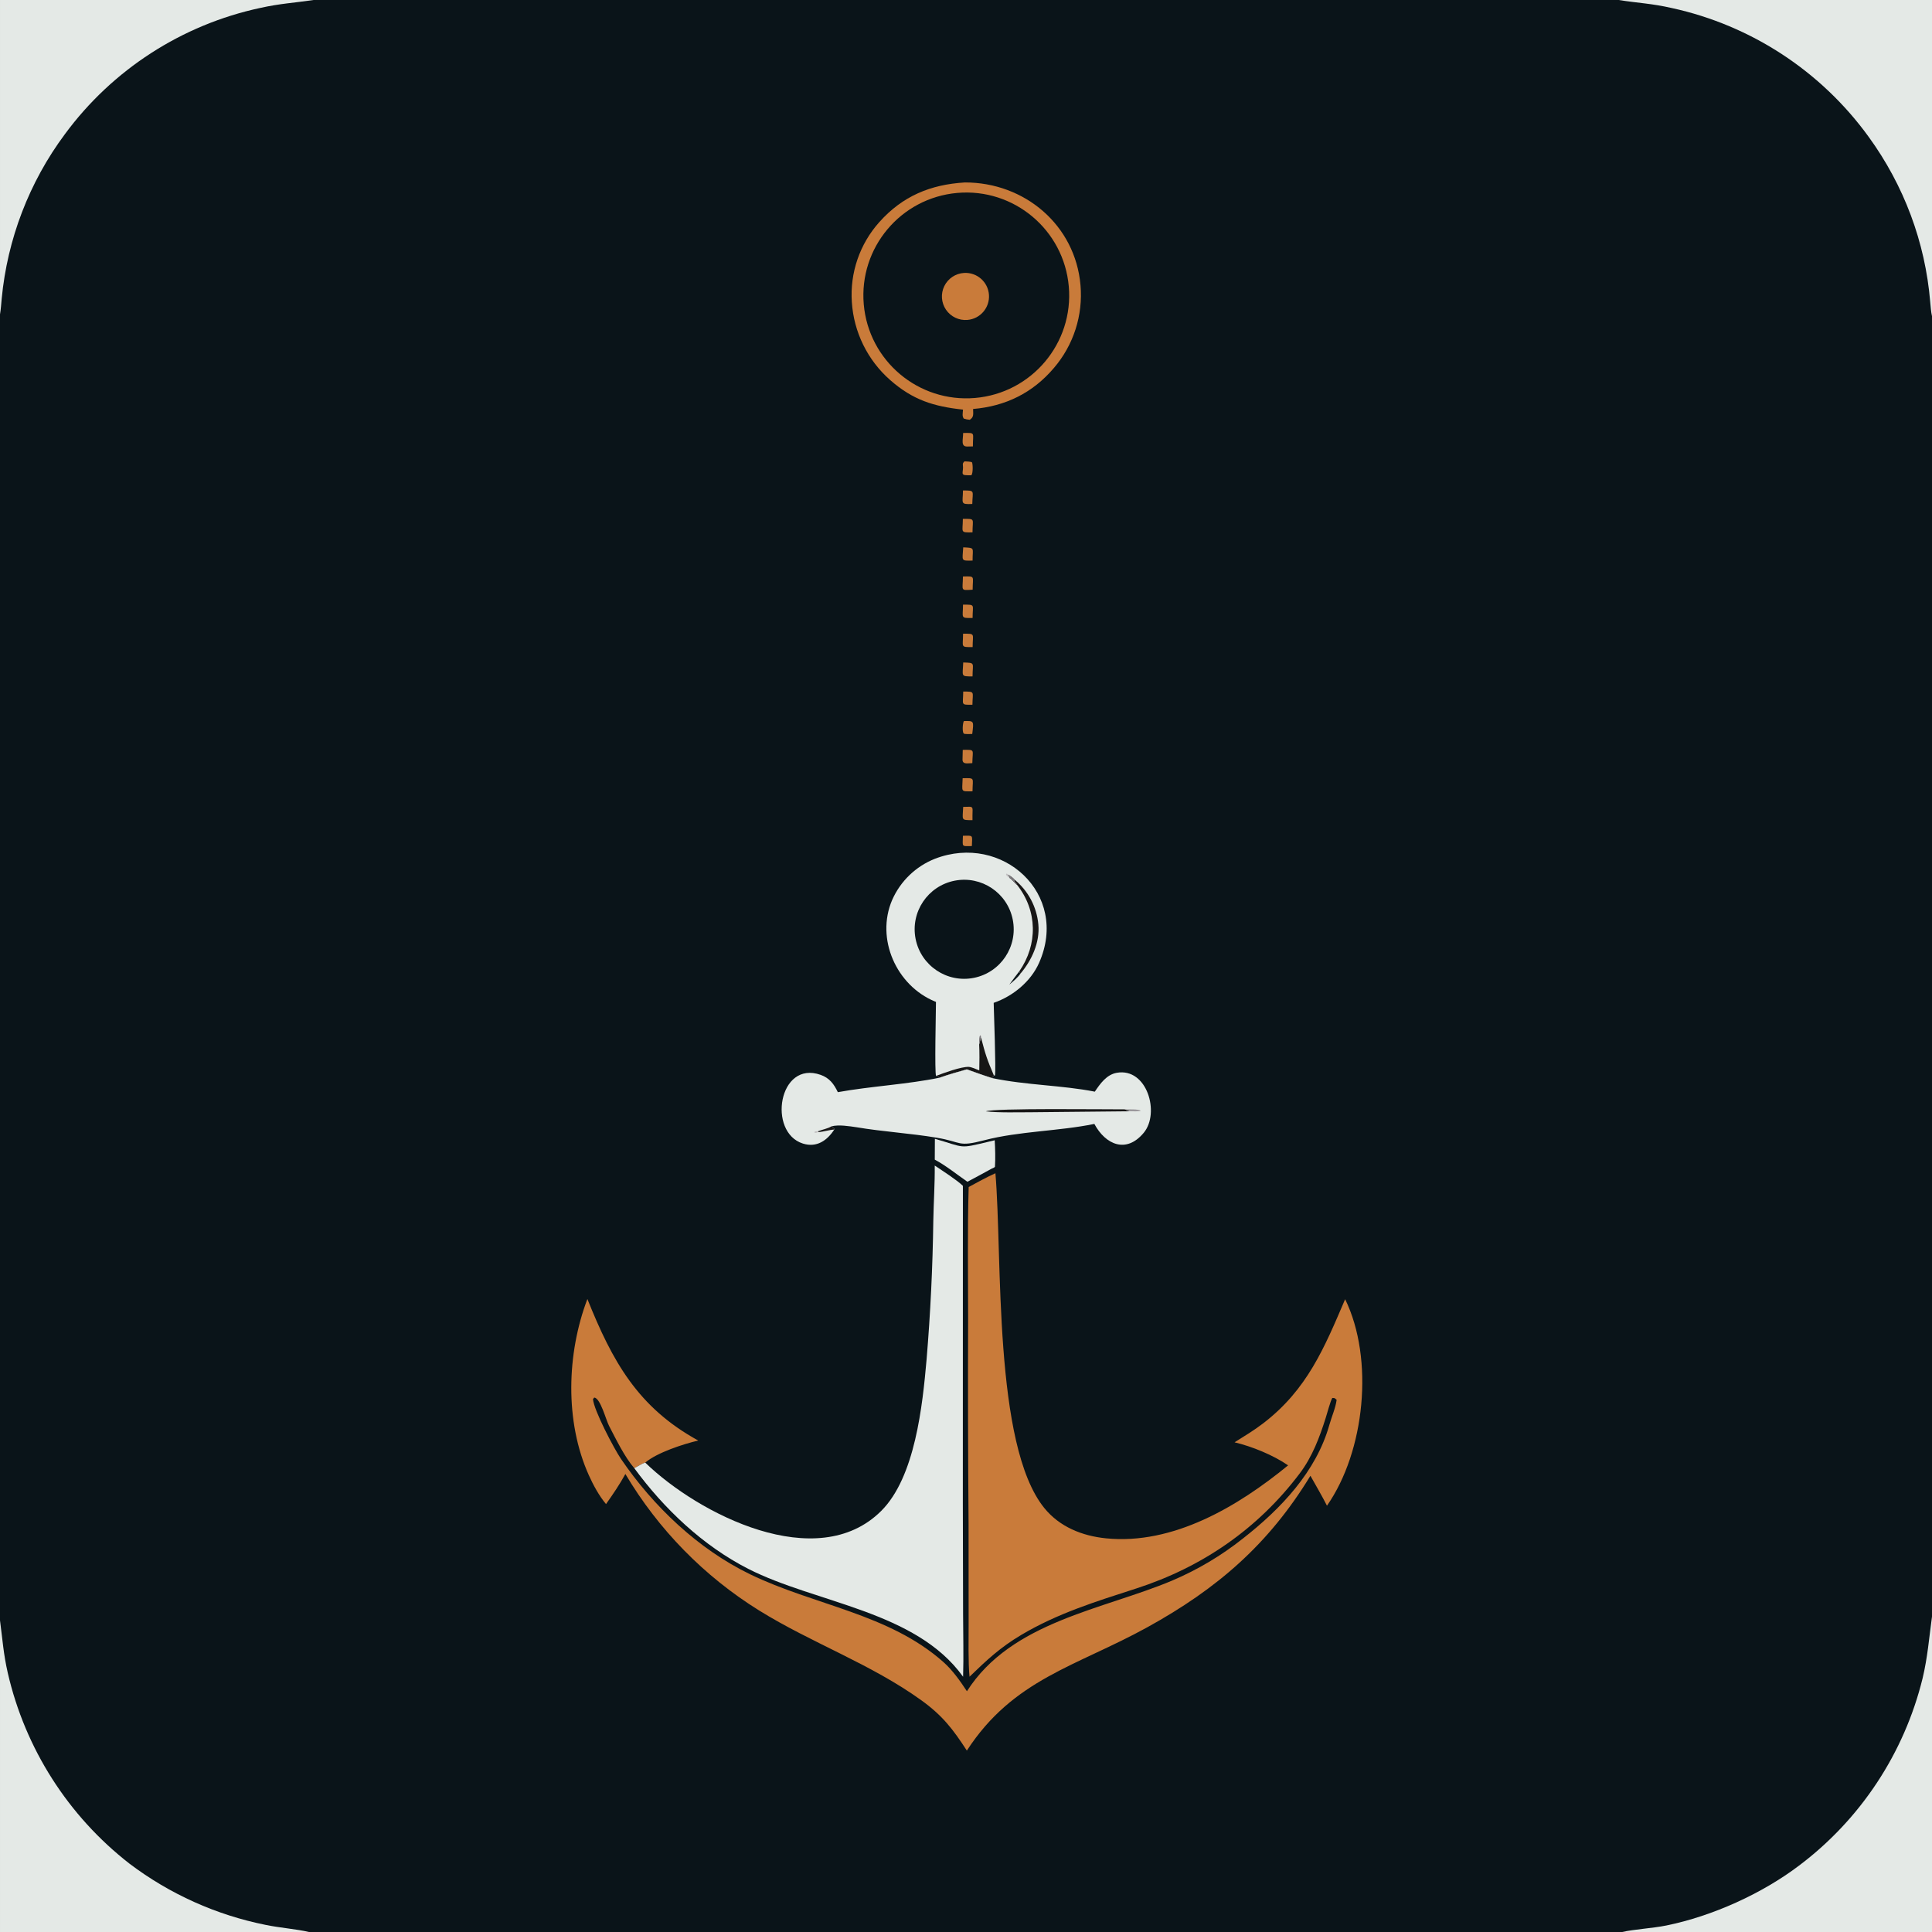
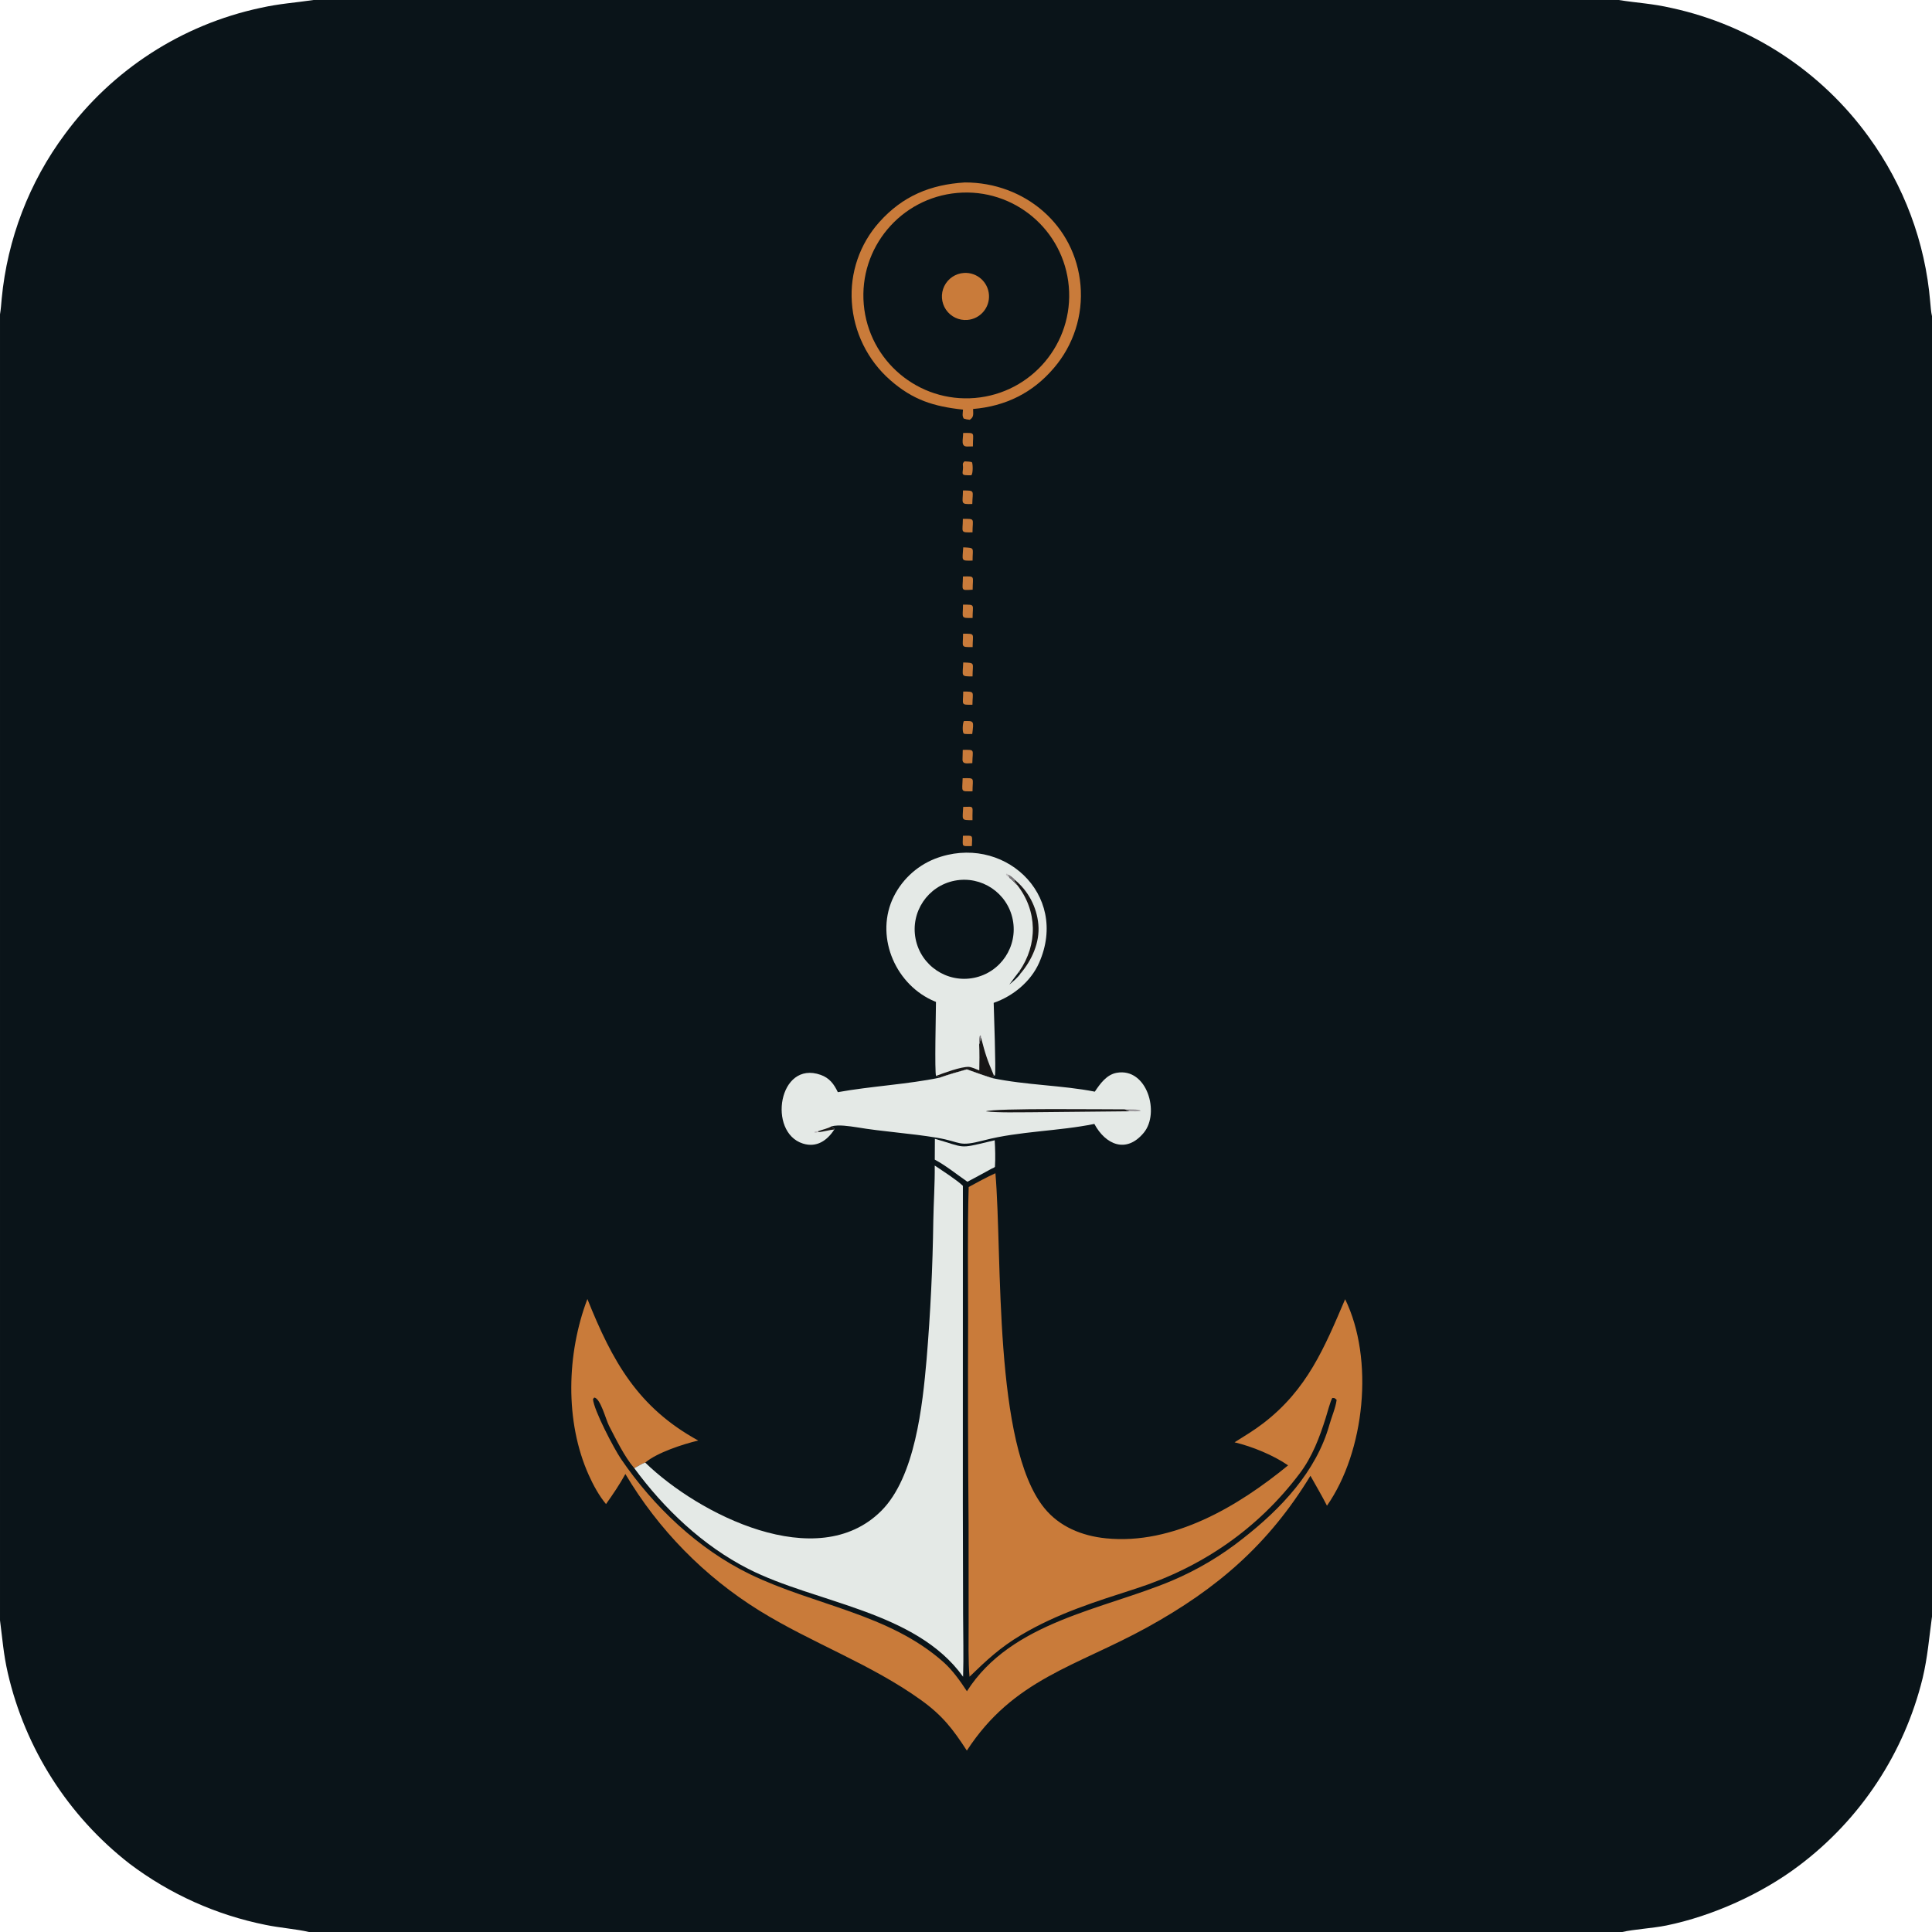
<svg xmlns="http://www.w3.org/2000/svg" width="485" height="485" viewBox="0 0 485 485">
-   <path fill="#0A1419" transform="matrix(0.473633 0 0 0.473633 0.000488281 6.10352e-05)" d="M0 0L166.196 0L857.942 0L1024 0L1024 167.584L1024 856.824L1024 1024L859.821 1024L163.75 1024L0 1024L0 858.827L0 166.618L0 0Z" />
-   <path fill="#E4E9E6" transform="matrix(0.473633 0 0 0.473633 0.000488281 6.10352e-05)" d="M859.821 1024C865.835 1022.57 875.9 1022.04 883.246 1020.54C907.57 1015.57 933.784 1003.76 953.542 988.797C986.174 964.233 1009.31 929.143 1019.03 889.472C1021.68 878.382 1022.46 868.064 1024 856.824L1024 1024L859.821 1024Z" />
-   <path fill="#E4E9E6" transform="matrix(0.473633 0 0 0.473633 0.000488281 6.10352e-05)" d="M857.942 0L1024 0L1024 167.584C1023.52 165.589 1023.22 162.067 1023.04 159.912C1020.41 128.437 1009.17 98.305 990.427 72.523C965.239 37.738 928.125 13.444 886.167 4.276C875.341 1.798 868.307 1.65 857.942 0Z" />
-   <path fill="#E4E9E6" transform="matrix(0.473633 0 0 0.473633 0.000488281 6.10352e-05)" d="M0 858.827C1.332 868.916 1.825 876.657 4.128 886.711C13.367 926.826 36.157 962.528 68.654 987.796C89.963 1003.9 114.63 1014.99 140.819 1020.24C148.112 1021.76 157.408 1022.48 163.75 1024L0 1024L0 858.827Z" />
-   <path fill="#E4E9E6" transform="matrix(0.473633 0 0 0.473633 0.000488281 6.10352e-05)" d="M0 0L166.196 0C156.023 1.504 148.286 1.891 137.97 4.2C96.425 13.099 59.577 36.904 34.386 71.117C15.441 96.567 3.893 126.844 0.904 158.245C0.648 160.934 0.458 164.015 0 166.618L0 0Z" />
+   <path fill="#0A1419" transform="matrix(0.473633 0 0 0.473633 0.000488281 6.10352e-05)" fill-rule="evenodd" d="M0 0L166.196 0L857.942 0L1024 0L1024 167.584L1024 856.824L1024 1024L859.821 1024L163.75 1024L0 1024L0 858.827L0 166.618L0 0ZM859.821 1024C865.835 1022.57 875.9 1022.04 883.246 1020.54C907.57 1015.57 933.784 1003.76 953.542 988.797C986.174 964.233 1009.31 929.143 1019.03 889.472C1021.68 878.382 1022.46 868.064 1024 856.824L1024 1024L859.821 1024ZM857.942 0L1024 0L1024 167.584C1023.52 165.589 1023.22 162.067 1023.04 159.912C1020.41 128.437 1009.17 98.305 990.427 72.523C965.239 37.738 928.125 13.444 886.167 4.276C875.341 1.798 868.307 1.65 857.942 0ZM0 858.827C1.332 868.916 1.825 876.657 4.128 886.711C13.367 926.826 36.157 962.528 68.654 987.796C89.963 1003.9 114.63 1014.99 140.819 1020.24C148.112 1021.76 157.408 1022.48 163.75 1024L0 1024L0 858.827ZM0 0L166.196 0C156.023 1.504 148.286 1.891 137.97 4.2C96.425 13.099 59.577 36.904 34.386 71.117C15.441 96.567 3.893 126.844 0.904 158.245C0.648 160.934 0.458 164.015 0 166.618L0 0Z" />
  <path fill="#C97B3A" transform="matrix(0.473633 0 0 0.473633 0.000488281 6.10352e-05)" d="M513.421 629.136C518.094 626.622 522.762 624.022 527.593 621.836C531.366 666.078 526.386 765.773 553.479 799.254C561.587 809.274 573.56 814.065 586.126 815.339C621.768 818.952 656.211 798.402 682.725 776.668C674.922 771.276 663.57 766.63 654.341 764.456C659.669 761.099 664.512 758.228 669.536 754.379C692.849 736.514 701.967 714.314 712.95 688.604C728.44 720.383 723.418 769.29 703.321 798.054C700.804 793.05 697.328 787.16 694.554 782.189C672.443 818.476 645.293 841.985 608.063 862.512C570.499 883.223 537.098 889.895 512.449 927.852C505.085 916.48 499.523 909.255 488.302 901.169C461.526 881.874 430.199 870.864 402.336 853.577C373.253 835.501 348.945 810.693 331.466 781.247C328.508 786.67 324.777 792.143 321.205 797.188C317.514 792.822 314.402 787.031 312.066 781.839C299.292 753.445 300.362 717.352 311.327 688.504C324.577 721.576 338.101 745.972 370.084 763.513C362.149 765.388 348.22 769.891 341.993 775.218C339.987 775.813 338.136 777.234 336.154 778.133C330.98 772.146 326.502 762.824 322.811 755.744C321.113 752.485 318.294 741.142 314.971 740.721L314.297 741.556C314.691 747.335 325.449 767.85 329.154 773.285C346.33 798.48 370.049 821.043 397.495 834.361C431.67 850.946 471.038 855.209 500.026 880.923C504.937 885.28 508.93 891.002 512.489 896.4C536.048 859.418 584.62 853.17 621.173 837.779C634.642 832.07 647.277 824.566 658.736 815.472C678.884 799.726 697.674 779.986 704.634 755.062C705.778 750.968 707.93 746.09 708.445 741.935C707.031 740.821 707.795 741.079 706.153 740.941C705.149 742.554 703.379 749.209 702.645 751.536C699.389 761.86 695.555 772.077 688.959 780.835C666.743 810.332 637.162 830.647 602.143 841.959C580.883 848.826 560.58 855.076 541.311 866.526C530.091 873.192 523.007 879.855 513.867 888.694C513.123 881.392 513.4 868.377 513.394 860.661L513.368 808.245C513.074 771.701 512.993 735.155 513.126 698.61C513.13 675.864 512.737 651.74 513.421 629.136Z" />
  <path fill="#C97B3A" transform="matrix(0.473633 0 0 0.473633 0.000488281 6.10352e-05)" d="M511.431 96.702C543.045 96.662 569.917 119.241 572.69 151.176C574.083 167.104 568.994 182.92 558.574 195.047C547.371 208.256 532.897 215.335 515.762 216.767C515.771 219.5 516.305 220.98 514.007 222.493C512.473 222.315 512.228 222.31 510.777 221.836C509.873 220.288 510.299 219.172 510.412 217.107C494.855 215.424 483.851 212.034 471.768 201.396C459.808 190.867 452.516 176.022 451.493 160.12C450.427 144.621 455.664 129.348 466.017 117.763C478.388 103.892 493.199 97.793 511.431 96.702Z" />
  <path fill="#0A1419" transform="matrix(0.473633 0 0 0.473633 0.000488281 6.10352e-05)" d="M507.326 102.258C537.366 99.592 563.868 121.812 566.484 151.857C569.099 181.901 546.835 208.366 516.785 210.931C486.808 213.489 460.42 191.29 457.811 161.316C455.202 131.343 477.357 104.918 507.326 102.258Z" />
  <path fill="#C97B3A" transform="matrix(0.473633 0 0 0.473633 0.000488281 6.10352e-05)" d="M510.956 144.662C517.785 144.247 523.677 149.404 524.168 156.228C524.659 163.052 519.568 169.001 512.75 169.568C508.271 169.941 503.938 167.878 501.404 164.167C498.869 160.456 498.524 155.669 500.501 151.633C502.478 147.597 506.471 144.935 510.956 144.662Z" />
  <path fill="#E4E9E6" transform="matrix(0.473633 0 0 0.473633 0.000488281 6.10352e-05)" d="M495.422 617.768C499.568 620.561 506.926 625.245 510.353 628.509L510.322 796.657L510.455 855.482C510.487 866.149 510.786 878.112 510.46 888.702C485.36 853.69 432.279 849.738 396.544 831.501C372.552 819.258 352.01 799.729 336.154 778.133C338.136 777.234 339.987 775.813 341.993 775.218C370.262 802.657 433.145 834.6 467.045 800.835C485.087 782.865 488.968 744.822 491.113 720.494C493.154 696.054 494.341 671.55 494.671 647.026C494.828 637.581 495.543 627.032 495.422 617.768Z" />
  <path fill="#E4E9E6" transform="matrix(0.473633 0 0 0.473633 0.000488281 6.10352e-05)" d="M496.08 531.027L495.515 530.798C475.16 522.415 463.992 497.632 472.868 476.984C477.256 467.018 485.392 459.18 495.515 455.168C531.196 441.382 566.963 473.79 550.723 510.355C546.319 520.269 536.898 528.003 526.672 531.53C526.773 536.795 527.958 567.163 527.337 570.033L526.777 570.003L525.806 571.397C520.78 569.812 517.355 568.54 512.438 566.787C508.057 568.006 502.419 569.624 498.134 571.161L496.14 570.252C495.292 568.855 496.062 535.714 496.08 531.027Z" />
  <path fill="#171616" transform="matrix(0.473633 0 0 0.473633 0.000488281 6.10352e-05)" d="M518.97 553.6C519.3 552.344 519.622 551.086 519.936 549.826C522.273 558.801 523.152 561.568 526.777 570.003L525.806 571.397C520.78 569.812 517.355 568.54 512.438 566.787C508.057 568.006 502.419 569.624 498.134 571.161L496.14 570.252C500.073 568.768 509.39 565.296 513.5 565.472C514.809 565.528 517.718 566.773 519.037 567.335C519.143 563.692 519.204 557.272 518.97 553.6Z" />
  <path fill="#7C797D" transform="matrix(0.473633 0 0 0.473633 0.000488281 6.10352e-05)" d="M518.97 553.6C518.966 553.181 518.756 548.75 519.662 548.772C519.949 548.991 519.906 549.511 519.936 549.826C519.622 551.086 519.3 552.344 518.97 553.6Z" />
  <path fill="#0A1419" transform="matrix(0.473633 0 0 0.473633 0.000488281 6.10352e-05)" d="M506.011 466.779C520.209 464.009 533.971 473.247 536.785 487.436C539.599 501.624 530.405 515.415 516.225 518.274C501.983 521.145 488.117 511.901 485.29 497.649C482.464 483.398 491.751 469.561 506.011 466.779Z" />
  <path fill="#171616" transform="matrix(0.473633 0 0 0.473633 0.000488281 6.10352e-05)" d="M534.312 463.564C535.332 464.232 536.975 465.204 537.659 466.168C544.936 472.071 549.514 480.667 550.353 489.999C551.221 499.514 546.871 508.932 540.841 516.066L540.228 514.828C550.13 500.635 549.88 482.724 539.116 469.063C537.959 468.299 536.746 466.438 535.049 465.28L534.312 463.564Z" />
  <path fill="#7C797D" transform="matrix(0.473633 0 0 0.473633 0.000488281 6.10352e-05)" d="M534.312 463.564C535.332 464.232 536.975 465.204 537.659 466.168C537.977 468.374 538.563 467.2 539.116 469.063C537.959 468.299 536.746 466.438 535.049 465.28L534.312 463.564Z" />
  <path fill="#0A1419" transform="matrix(0.473633 0 0 0.473633 0.000488281 6.10352e-05)" d="M534.949 521.862C536.675 519.493 538.435 517.148 540.228 514.828L540.841 516.066C539.354 518.245 536.961 520.173 534.949 521.862Z" />
  <path fill="#C1BFC1" transform="matrix(0.473633 0 0 0.473633 0.000488281 6.10352e-05)" d="M535.049 465.28C534.783 465.09 532.543 463.726 533.453 463.064C533.859 463.054 533.989 463.27 534.312 463.564L535.049 465.28Z" />
  <path fill="#E4E9E6" transform="matrix(0.473633 0 0 0.473633 0.000488281 6.10352e-05)" d="M498.134 571.161C502.419 569.624 508.057 568.006 512.438 566.787C517.355 568.54 520.78 569.812 525.806 571.397C543.745 575.181 563.22 575.211 580.266 578.606C583.082 574.429 586.485 569.571 591.879 568.608C607.952 565.736 614.922 589.879 606.226 600.372C596.93 611.59 585.968 606.708 580.024 595.703C561.091 599.573 540.292 599.521 521.823 604.323C507.3 608.099 510.258 605.333 496.472 603.005C482.736 600.685 467.899 599.82 454.065 597.474C449.965 596.882 444.717 596 440.75 596.962L441.179 597.328C441.755 597.758 442.275 597.946 442.177 598.685C438.415 604.512 432.829 608.415 425.53 606.1C406.698 600.128 412.653 561.799 434.977 569.701C439.656 571.357 442.044 574.619 444.068 578.873C461.573 575.694 481.198 574.712 498.134 571.161Z" />
  <path fill="#171616" transform="matrix(0.473633 0 0 0.473633 0.000488281 6.10352e-05)" d="M433.582 599.592C435.71 598.735 438.911 598.125 440.75 596.962L441.179 597.328C441.755 597.758 442.275 597.946 442.177 598.685C439.536 598.835 436.698 599.852 433.608 600.045L433.582 599.592Z" />
  <path fill="#C1BFC1" transform="matrix(0.473633 0 0 0.473633 0.000488281 6.10352e-05)" d="M433.608 600.045C433.237 600.17 431.977 600.767 431.666 600.148C431.475 599.768 432.452 599.556 432.616 599.6C432.938 599.597 433.26 599.594 433.582 599.592L433.608 600.045Z" />
  <path fill="#171616" transform="matrix(0.473633 0 0 0.473633 0.000488281 6.10352e-05)" d="M599.044 589L546.876 589.515C540.181 589.517 528.756 589.832 522.526 589.031C526.86 587.233 586.805 588.034 596.121 587.982L599.044 589Z" />
  <path fill="#9B989C" transform="matrix(0.473633 0 0 0.473633 0.000488281 6.10352e-05)" d="M596.121 587.982C597.423 587.959 603.802 587.809 604.548 588.663C604.468 589.157 599.686 589.033 599.044 589L596.121 587.982Z" />
  <path fill="#E4E9E6" transform="matrix(0.473633 0 0 0.473633 0.000488281 6.10352e-05)" d="M495.506 603.583C511.896 608.296 507.811 608.988 524.257 605.066L527.217 604.364C527.479 608.922 527.624 613.812 527.346 618.365C527.322 618.759 525.771 619.349 525.549 619.446C521.273 621.755 517.054 624.131 512.737 626.354C507.145 622.482 501.304 617.737 495.447 614.623L495.506 603.583Z" />
  <path fill="#C97B3A" transform="matrix(0.473633 0 0 0.473633 0.000488281 6.10352e-05)" d="M510.374 305.557C517.12 305.42 515.549 305.193 515.522 312.555C508.751 312.957 510.299 313.186 510.374 305.557Z" />
  <path fill="#C97B3A" transform="matrix(0.473633 0 0 0.473633 0.000488281 6.10352e-05)" d="M510.48 229.484C517.28 229.42 515.607 229.066 515.657 236.606C514.683 236.615 513.709 236.634 512.736 236.664C509.035 236.753 510.489 233.009 510.48 229.484Z" />
  <path fill="#C97B3A" transform="matrix(0.473633 0 0 0.473633 0.000488281 6.10352e-05)" d="M510.334 275.007C517.148 274.976 515.478 274.784 515.444 282.16C508.634 282.277 510.305 282.25 510.334 275.007Z" />
  <path fill="#C97B3A" transform="matrix(0.473633 0 0 0.473633 0.000488281 6.10352e-05)" d="M510.222 412.481C517.05 412.356 515.505 412.105 515.446 419.409C508.81 419.471 510.047 419.87 510.222 412.481Z" />
  <path fill="#C97B3A" transform="matrix(0.473633 0 0 0.473633 0.000488281 6.10352e-05)" d="M511.232 244.531C511.898 244.578 514.978 244.633 515.191 245.081C515.651 246.049 515.771 250.876 514.843 251.908C514.177 251.897 513.51 251.892 512.844 251.893C508.549 251.919 510.902 250.398 510.325 246.24C510.225 245.519 510.723 244.955 511.232 244.531Z" />
  <path fill="#C97B3A" transform="matrix(0.473633 0 0 0.473633 0.000488281 6.10352e-05)" d="M510.28 397.442C517.062 397.402 515.496 397.046 515.351 404.482C513.084 404.482 510.114 405.392 510.152 402.538C510.18 400.839 510.223 399.14 510.28 397.442Z" />
  <path fill="#C97B3A" transform="matrix(0.473633 0 0 0.473633 0.000488281 6.10352e-05)" d="M510.522 351.13C517.16 351.322 515.502 351.226 515.463 358.514C509.019 358.498 510.253 358.589 510.522 351.13Z" />
  <path fill="#C97B3A" transform="matrix(0.473633 0 0 0.473633 0.000488281 6.10352e-05)" d="M510.414 320.471C517.164 320.482 515.511 320.236 515.489 327.557C508.873 327.594 510.377 327.66 510.414 320.471Z" />
  <path fill="#C97B3A" transform="matrix(0.473633 0 0 0.473633 0.000488281 6.10352e-05)" d="M510.443 335.884C517.141 335.854 515.544 335.694 515.511 342.964C508.832 343.036 510.448 343.015 510.443 335.884Z" />
  <path fill="#C97B3A" transform="matrix(0.473633 0 0 0.473633 0.000488281 6.10352e-05)" d="M510.397 259.967C517.046 259.941 515.463 260.059 515.333 267.117C508.724 267.398 510.332 266.771 510.397 259.967Z" />
  <path fill="#C97B3A" transform="matrix(0.473633 0 0 0.473633 0.000488281 6.10352e-05)" d="M510.508 427.669L512.766 427.614C514.524 427.574 515.554 427.391 515.491 429.463C515.43 431.207 515.412 432.953 515.436 434.698C509.097 434.679 510.232 434.792 510.508 427.669Z" />
  <path fill="#C97B3A" transform="matrix(0.473633 0 0 0.473633 0.000488281 6.10352e-05)" d="M510.526 290.104C516.993 290.391 515.475 290.229 515.482 297.122C508.989 297.288 510.16 297.265 510.526 290.104Z" />
  <path fill="#C97B3A" transform="matrix(0.473633 0 0 0.473633 0.000488281 6.10352e-05)" d="M510.851 382.187C516.353 382.013 516.156 382.084 515.308 389.022C514.589 389.018 511.117 389.269 510.739 388.743C509.968 387.67 510.22 383.444 510.851 382.187Z" />
  <path fill="#C97B3A" transform="matrix(0.473633 0 0 0.473633 0.000488281 6.10352e-05)" d="M510.524 366.534C517.004 366.551 515.496 366.474 515.405 373.541C508.967 373.546 510.481 373.799 510.524 366.534Z" />
  <path fill="#C97B3A" transform="matrix(0.473633 0 0 0.473633 0.000488281 6.10352e-05)" d="M510.362 442.975C516.079 442.881 515.279 442.367 515.114 448.429C509.402 448.521 510.246 449.049 510.362 442.975Z" />
</svg>
